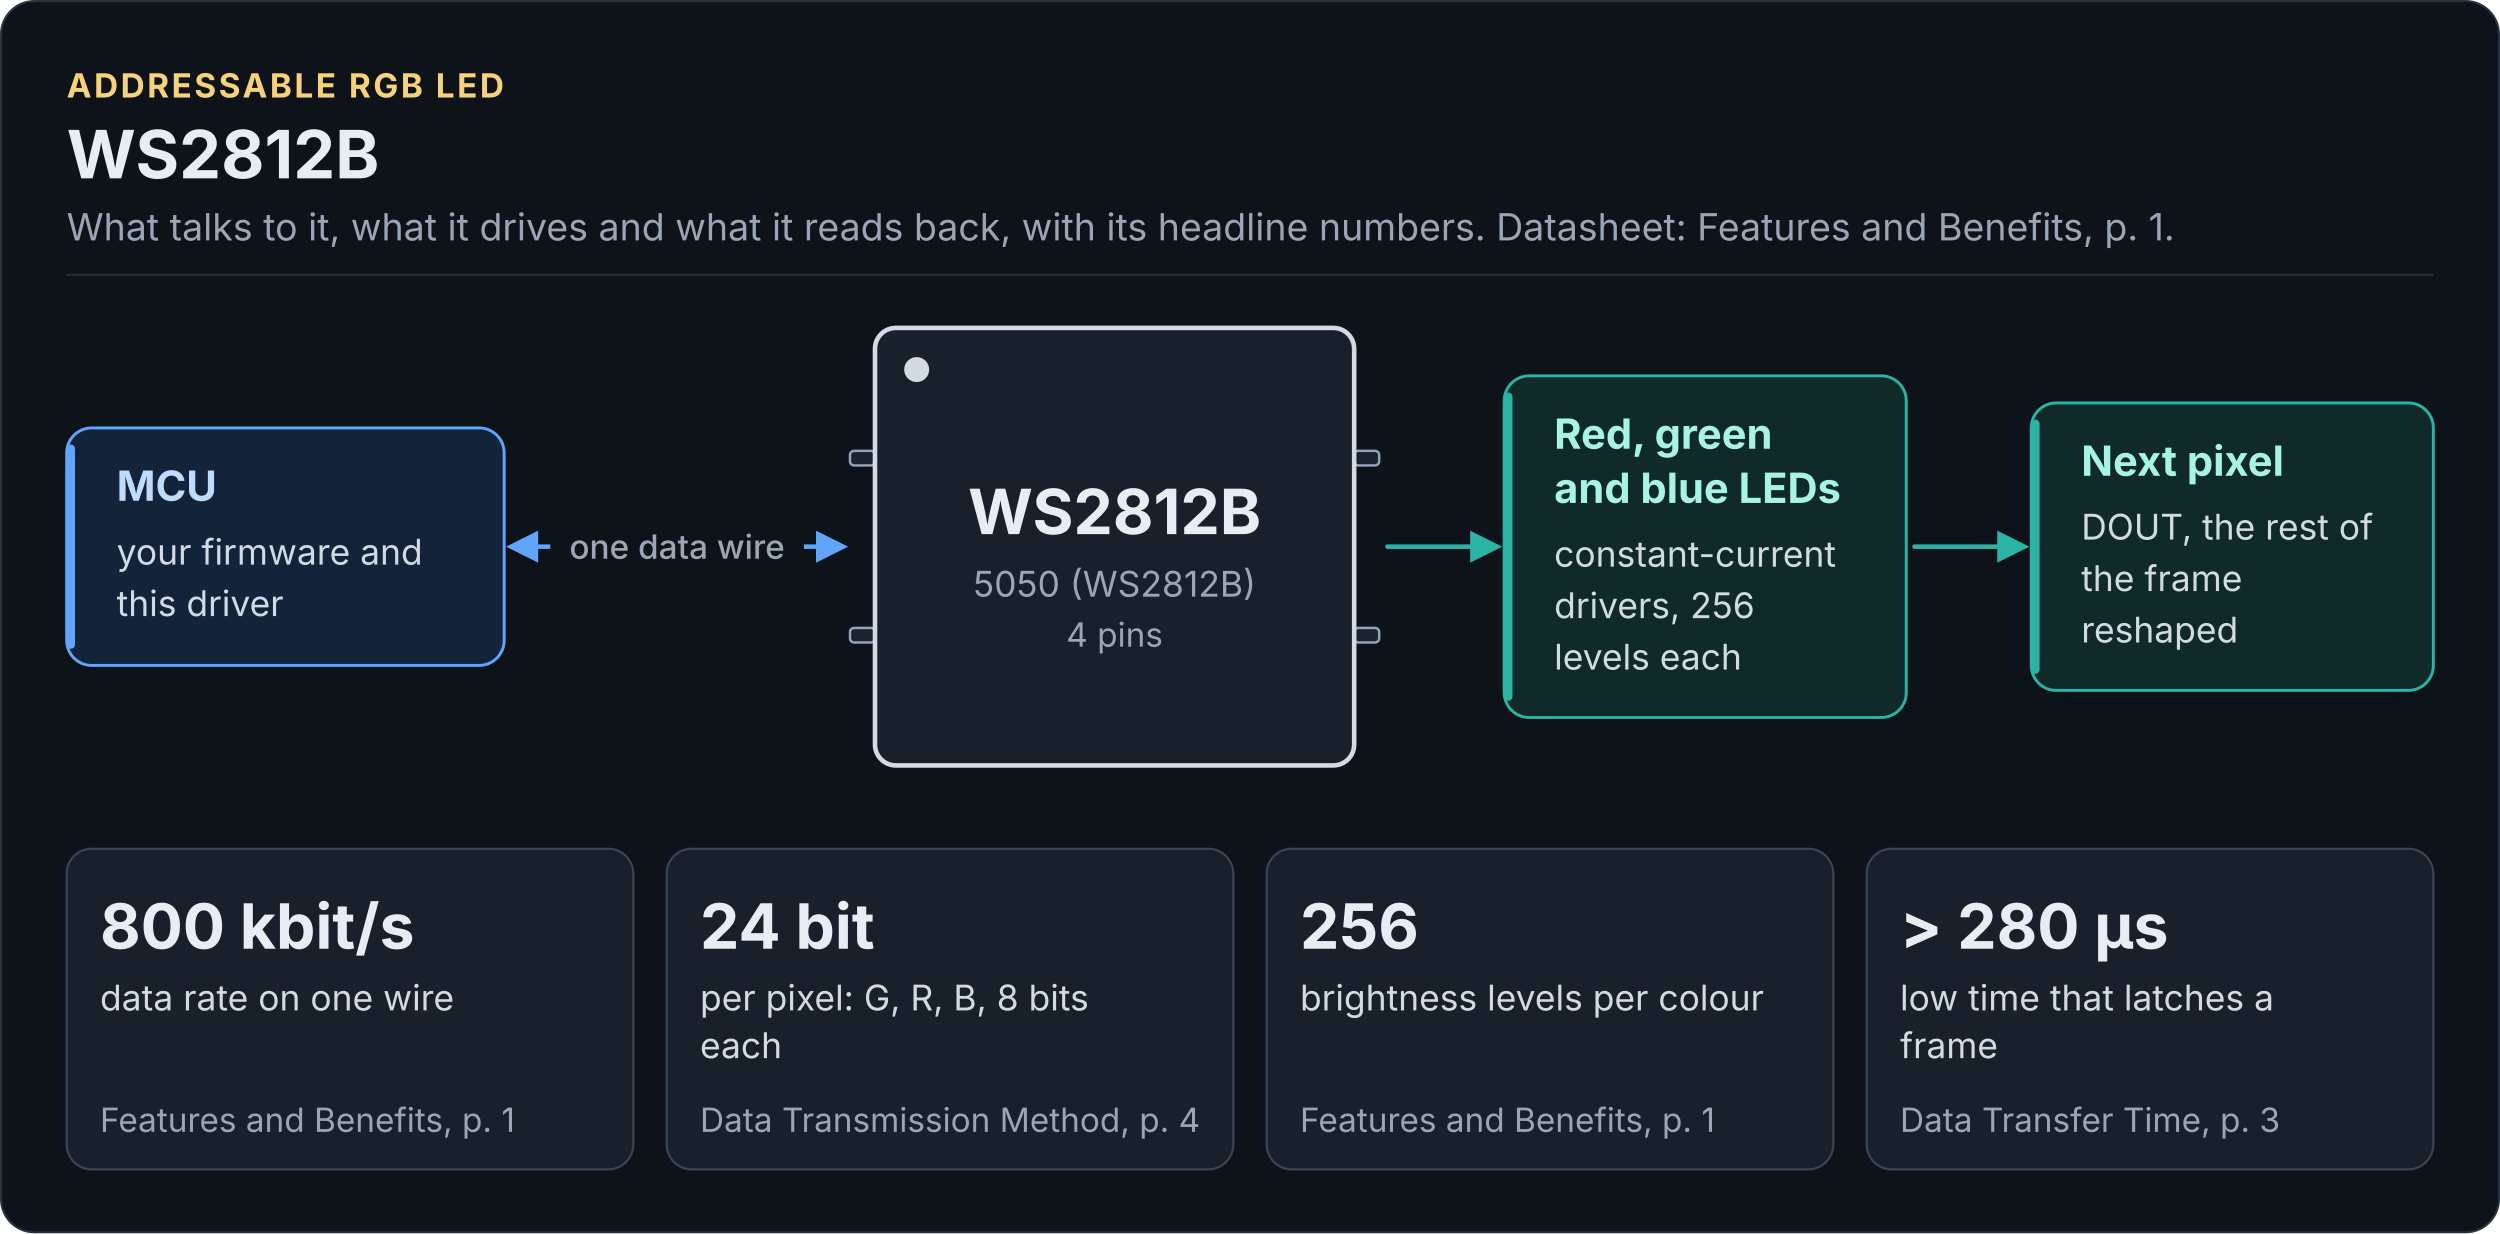
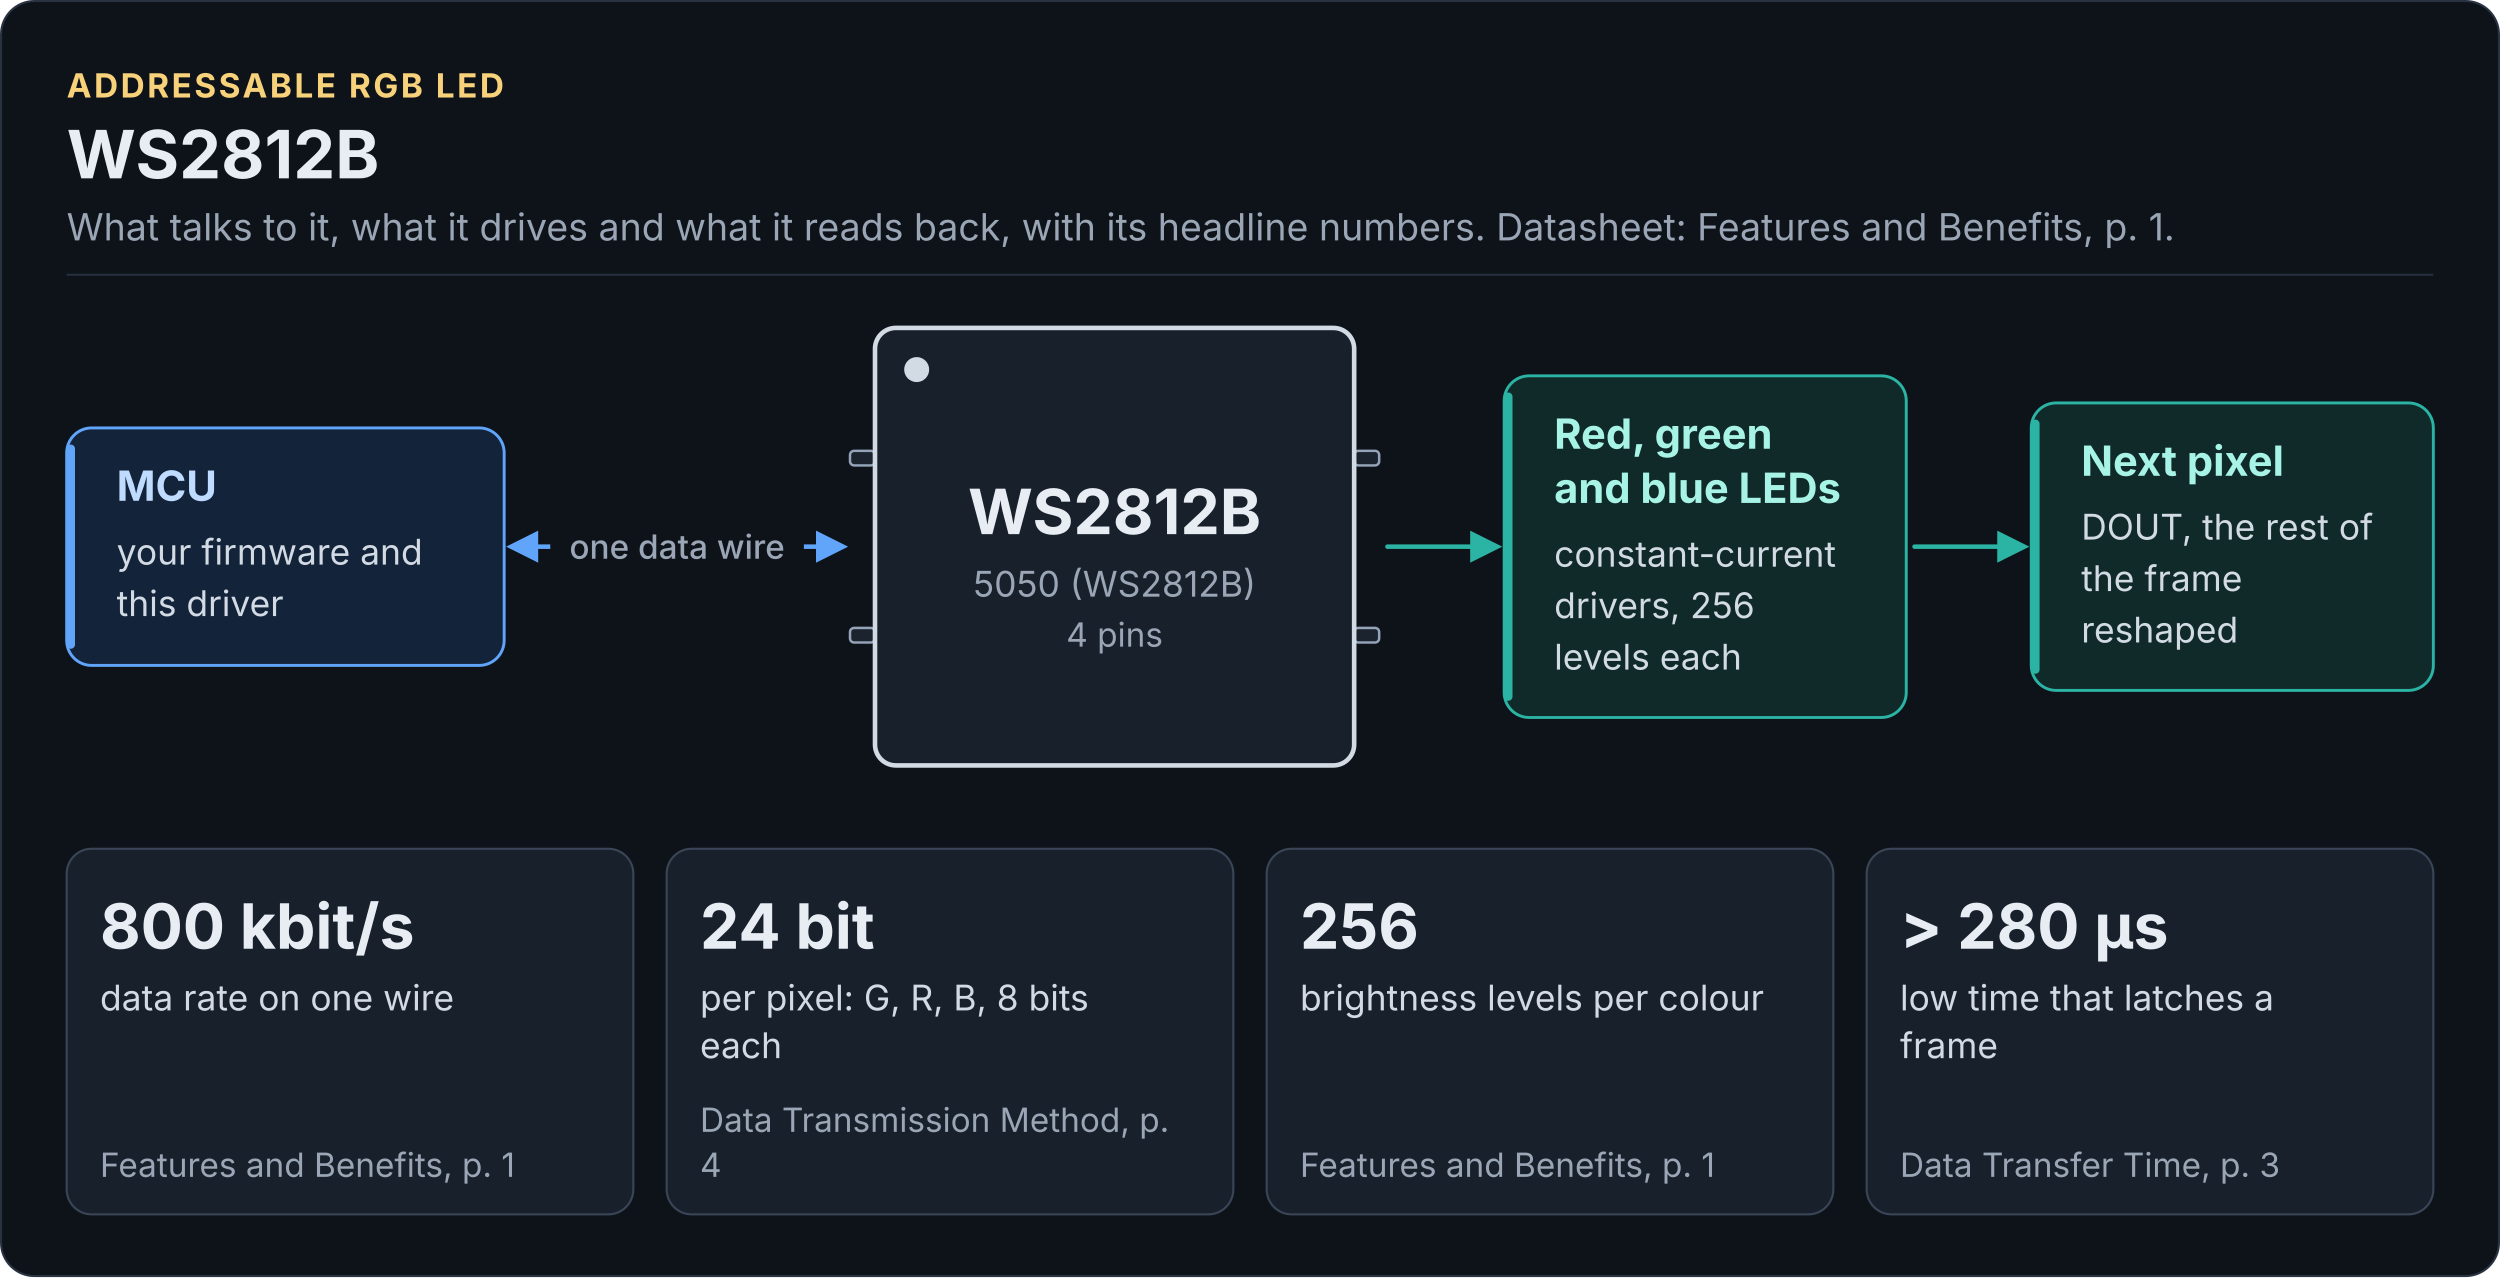
- <svg xmlns="http://www.w3.org/2000/svg" width="1200" height="592" viewBox="0 0 1200 592" role="img" aria-labelledby="chip-hero-title chip-hero-desc" font-family="Inter, 'Segoe UI', Roboto, 'Helvetica Neue', Arial, sans-serif">
+ <svg xmlns="http://www.w3.org/2000/svg" width="1200" height="613" viewBox="0 0 1200 613" role="img" aria-labelledby="chip-hero-title chip-hero-desc" font-family="Inter, 'Segoe UI', Roboto, 'Helvetica Neue', Arial, sans-serif">
  <defs>
    <marker id="fk-arrow-blue-strong" viewBox="0 0 10 10" refX="8" refY="5" markerWidth="7" markerHeight="7" orient="auto-start-reverse">
      <path d="M0 0L10 5L0 10z" fill="#60A5FA" />
    </marker>
    <marker id="fk-arrow-teal-strong" viewBox="0 0 10 10" refX="8" refY="5" markerWidth="7" markerHeight="7" orient="auto-start-reverse">
      <path d="M0 0L10 5L0 10z" fill="#2BB3A3" />
    </marker>
  </defs>
-   <rect x="0.5" y="0.5" width="1199" height="591" rx="16" fill="#0E131A" stroke="#283241" />
+   <rect x="0.5" y="0.5" width="1199" height="612" rx="16" fill="#0E131A" stroke="#283241" />
  <text x="32" y="46.8" font-size="16" font-weight="700" letter-spacing="1.2" fill="#F8D27A">ADDRESSABLE RGB LED</text>
  <text x="32" y="85.6" font-size="32" font-weight="700" fill="#E8EDF3">WS2812B</text>
  <text x="32" y="115.4" font-size="18" fill="#9AA6B5">What talks to it, what it drives and what it reads back, with its headline numbers. Datasheet: Features and Benefits, p. 1.</text>
  <rect x="32" y="131.4" width="1136" height="1" fill="#252F3C" />
  <path d="M246 262.4 L404 262.4" fill="none" stroke="#60A5FA" stroke-width="2.2" stroke-linecap="round" stroke-linejoin="round" marker-end="url(#fk-arrow-blue-strong)" marker-start="url(#fk-arrow-blue-strong)" />
  <path d="M666 262.4 L718 262.4" fill="none" stroke="#2BB3A3" stroke-width="2.2" stroke-linecap="round" stroke-linejoin="round" marker-end="url(#fk-arrow-teal-strong)" />
  <path d="M919 262.4 L971 262.4" fill="none" stroke="#2BB3A3" stroke-width="2.2" stroke-linecap="round" stroke-linejoin="round" marker-end="url(#fk-arrow-teal-strong)" />
  <rect x="408" y="216.4" width="12" height="7" rx="2" fill="#1B232E" stroke="#94A3B8" stroke-width="1.2" />
  <rect x="408" y="301.4" width="12" height="7" rx="2" fill="#1B232E" stroke="#94A3B8" stroke-width="1.2" />
  <rect x="650" y="216.4" width="12" height="7" rx="2" fill="#1B232E" stroke="#94A3B8" stroke-width="1.2" />
  <rect x="650" y="301.4" width="12" height="7" rx="2" fill="#1B232E" stroke="#94A3B8" stroke-width="1.2" />
  <rect x="420" y="157.4" width="230" height="210" rx="10" fill="#18202B" stroke="#D2DAE4" stroke-width="2.2" />
  <circle cx="440" cy="177.4" r="6" fill="#D2DAE4" />
  <rect x="32" y="205.4" width="210" height="114" rx="12" fill="#13233A" stroke="#60A5FA" stroke-width="1.4" />
  <rect x="32" y="213.4" width="4" height="98" rx="2" fill="#60A5FA" />
  <rect x="722" y="180.4" width="193" height="164" rx="12" fill="#0F2A28" stroke="#2BB3A3" stroke-width="1.4" />
  <rect x="722" y="188.4" width="4" height="148" rx="2" fill="#2BB3A3" />
  <rect x="975" y="193.4" width="193" height="138" rx="12" fill="#0F2A28" stroke="#2BB3A3" stroke-width="1.4" />
  <rect x="975" y="201.4" width="4" height="122" rx="2" fill="#2BB3A3" />
-   <rect x="32" y="407.4" width="272" height="153.9" rx="12" fill="#18202B" stroke="#3A4657" stroke-width="1" />
-   <rect x="320" y="407.4" width="272" height="153.9" rx="12" fill="#18202B" stroke="#3A4657" stroke-width="1" />
-   <rect x="608" y="407.4" width="272" height="153.9" rx="12" fill="#18202B" stroke="#3A4657" stroke-width="1" />
-   <rect x="896" y="407.4" width="272" height="153.9" rx="12" fill="#18202B" stroke="#3A4657" stroke-width="1" />
+   <rect x="32" y="407.4" width="272" height="175.5" rx="12" fill="#18202B" stroke="#3A4657" stroke-width="1" />
+   <rect x="320" y="407.4" width="272" height="175.5" rx="12" fill="#18202B" stroke="#3A4657" stroke-width="1" />
+   <rect x="608" y="407.4" width="272" height="175.5" rx="12" fill="#18202B" stroke="#3A4657" stroke-width="1" />
+   <rect x="896" y="407.4" width="272" height="175.5" rx="12" fill="#18202B" stroke="#3A4657" stroke-width="1" />
  <text x="535" y="256.4" font-size="30" font-weight="700" text-anchor="middle" fill="#E8EDF3">WS2812B</text>
  <text x="535" y="286.4" font-size="17" text-anchor="middle" fill="#9AA6B5">5050 (WS2812B)</text>
  <text x="535" y="310.4" font-size="16" text-anchor="middle" fill="#9AA6B5">4 pins</text>
  <text x="56" y="240.4" font-size="20" font-weight="700" fill="#BFDBFE">MCU</text>
  <text x="56" y="271" font-size="17" fill="#D2DAE4">your firmware and</text>
  <text x="56" y="295.7" font-size="17" fill="#D2DAE4">this driver</text>
  <rect x="264.1" y="250.4" width="121.8" height="24" rx="12" fill="#0E131A" />
  <text x="325" y="268.2" font-size="16" font-weight="500" text-anchor="middle" fill="#9AA6B5">one data wire</text>
  <text x="746" y="215.4" font-size="20" font-weight="700" fill="#A7F3E6">Red, green</text>
  <text x="746" y="241.4" font-size="20" font-weight="700" fill="#A7F3E6">and blue LEDs</text>
  <text x="746" y="272" font-size="17" fill="#D2DAE4">constant-current</text>
  <text x="746" y="296.7" font-size="17" fill="#D2DAE4">drivers, 256</text>
  <text x="746" y="321.4" font-size="17" fill="#D2DAE4">levels each</text>
  <text x="999" y="228.4" font-size="20" font-weight="700" fill="#A7F3E6">Next pixel</text>
  <text x="999" y="259" font-size="17" fill="#D2DAE4">DOUT, the rest of</text>
  <text x="999" y="283.7" font-size="17" fill="#D2DAE4">the frame</text>
  <text x="999" y="308.4" font-size="17" fill="#D2DAE4">reshaped</text>
  <text x="48" y="455.4" font-size="30" font-weight="700" fill="#E8EDF3">800 kbit/s</text>
  <text x="48" y="485" font-size="17" fill="#D2DAE4">data rate on one wire</text>
-   <text x="48" y="543.3" font-size="16" fill="#9AA6B5">Features and Benefits, p. 1</text>
+   <text x="48" y="564.9" font-size="16" fill="#9AA6B5">Features and Benefits, p. 1</text>
  <text x="336" y="455.4" font-size="30" font-weight="700" fill="#E8EDF3">24 bit</text>
  <text x="336" y="485" font-size="17" fill="#D2DAE4">per pixel: G, R, B, 8 bits</text>
  <text x="336" y="507.9" font-size="17" fill="#D2DAE4">each</text>
-   <text x="336" y="543.3" font-size="16" fill="#9AA6B5">Data Transmission Method, p. 4</text>
+   <text x="336" y="543.3" font-size="16" fill="#9AA6B5">Data Transmission Method, p.</text>
+   <text x="336" y="564.9" font-size="16" fill="#9AA6B5">4</text>
  <text x="624" y="455.4" font-size="30" font-weight="700" fill="#E8EDF3">256</text>
  <text x="624" y="485" font-size="17" fill="#D2DAE4">brightness levels per colour</text>
-   <text x="624" y="543.3" font-size="16" fill="#9AA6B5">Features and Benefits, p. 1</text>
+   <text x="624" y="564.9" font-size="16" fill="#9AA6B5">Features and Benefits, p. 1</text>
  <text x="912" y="455.4" font-size="30" font-weight="700" fill="#E8EDF3">&gt; 280 µs</text>
  <text x="912" y="485" font-size="17" fill="#D2DAE4">low time that latches a</text>
  <text x="912" y="507.9" font-size="17" fill="#D2DAE4">frame</text>
-   <text x="912" y="543.3" font-size="16" fill="#9AA6B5">Data Transfer Time, p. 3</text>
+   <text x="912" y="564.9" font-size="16" fill="#9AA6B5">Data Transfer Time, p. 3</text>
</svg>
